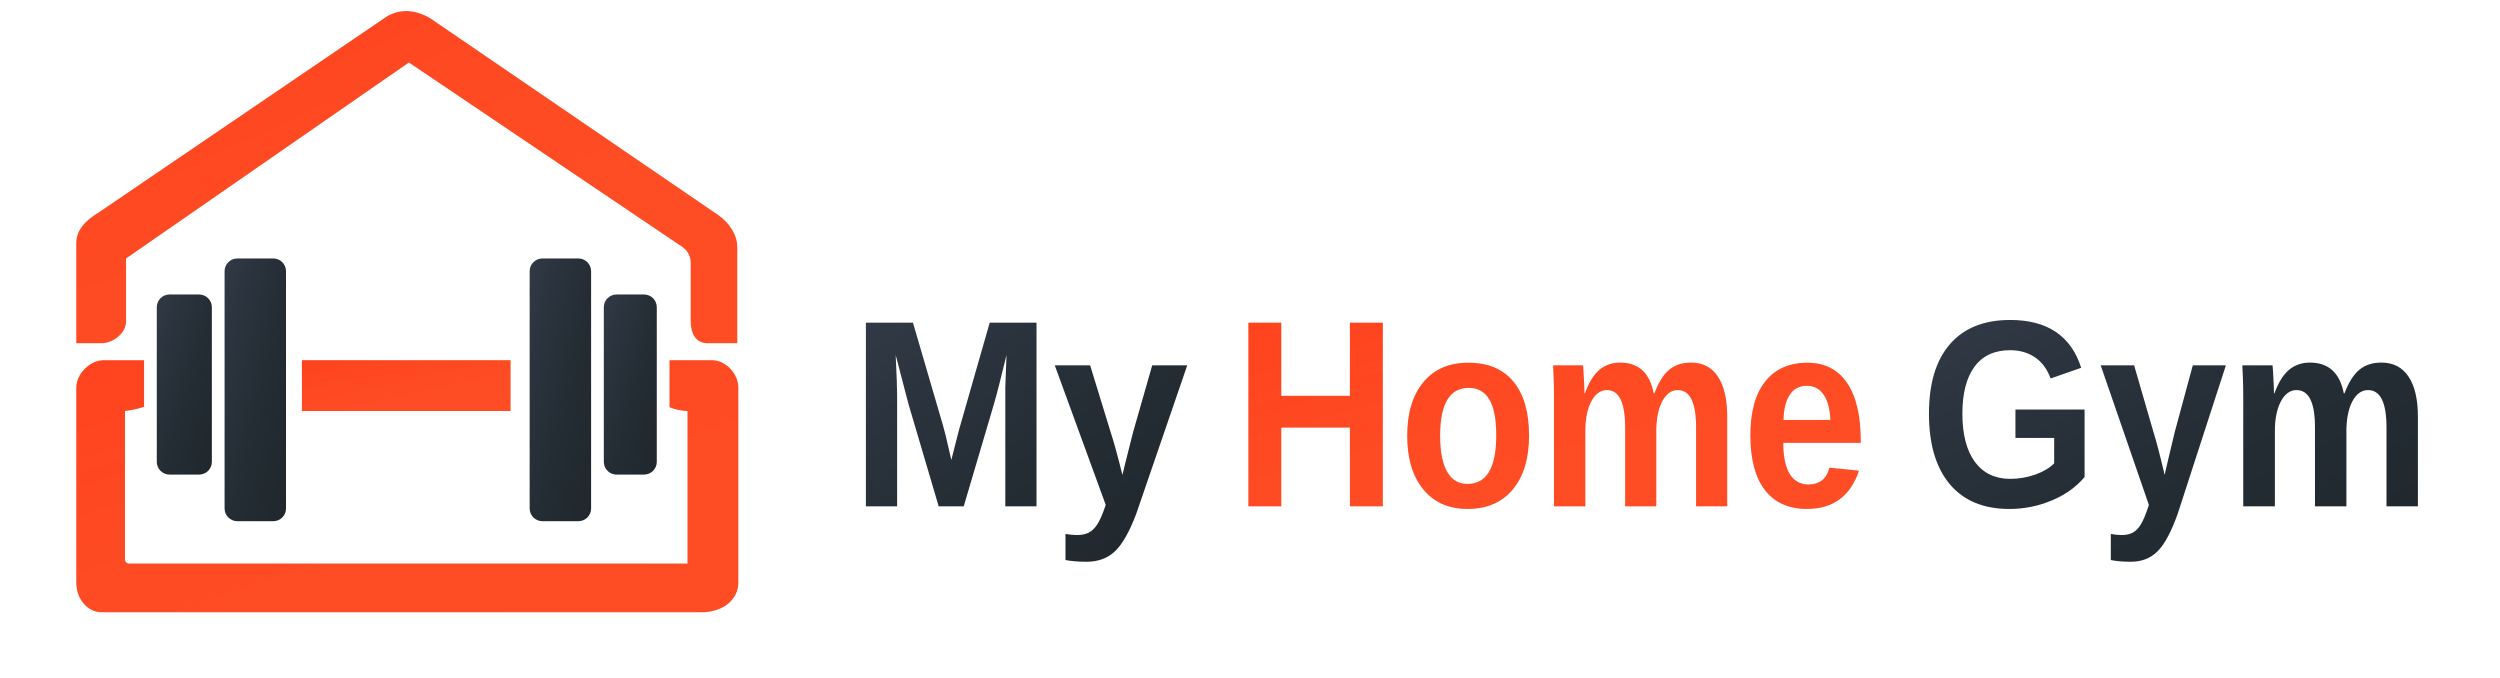
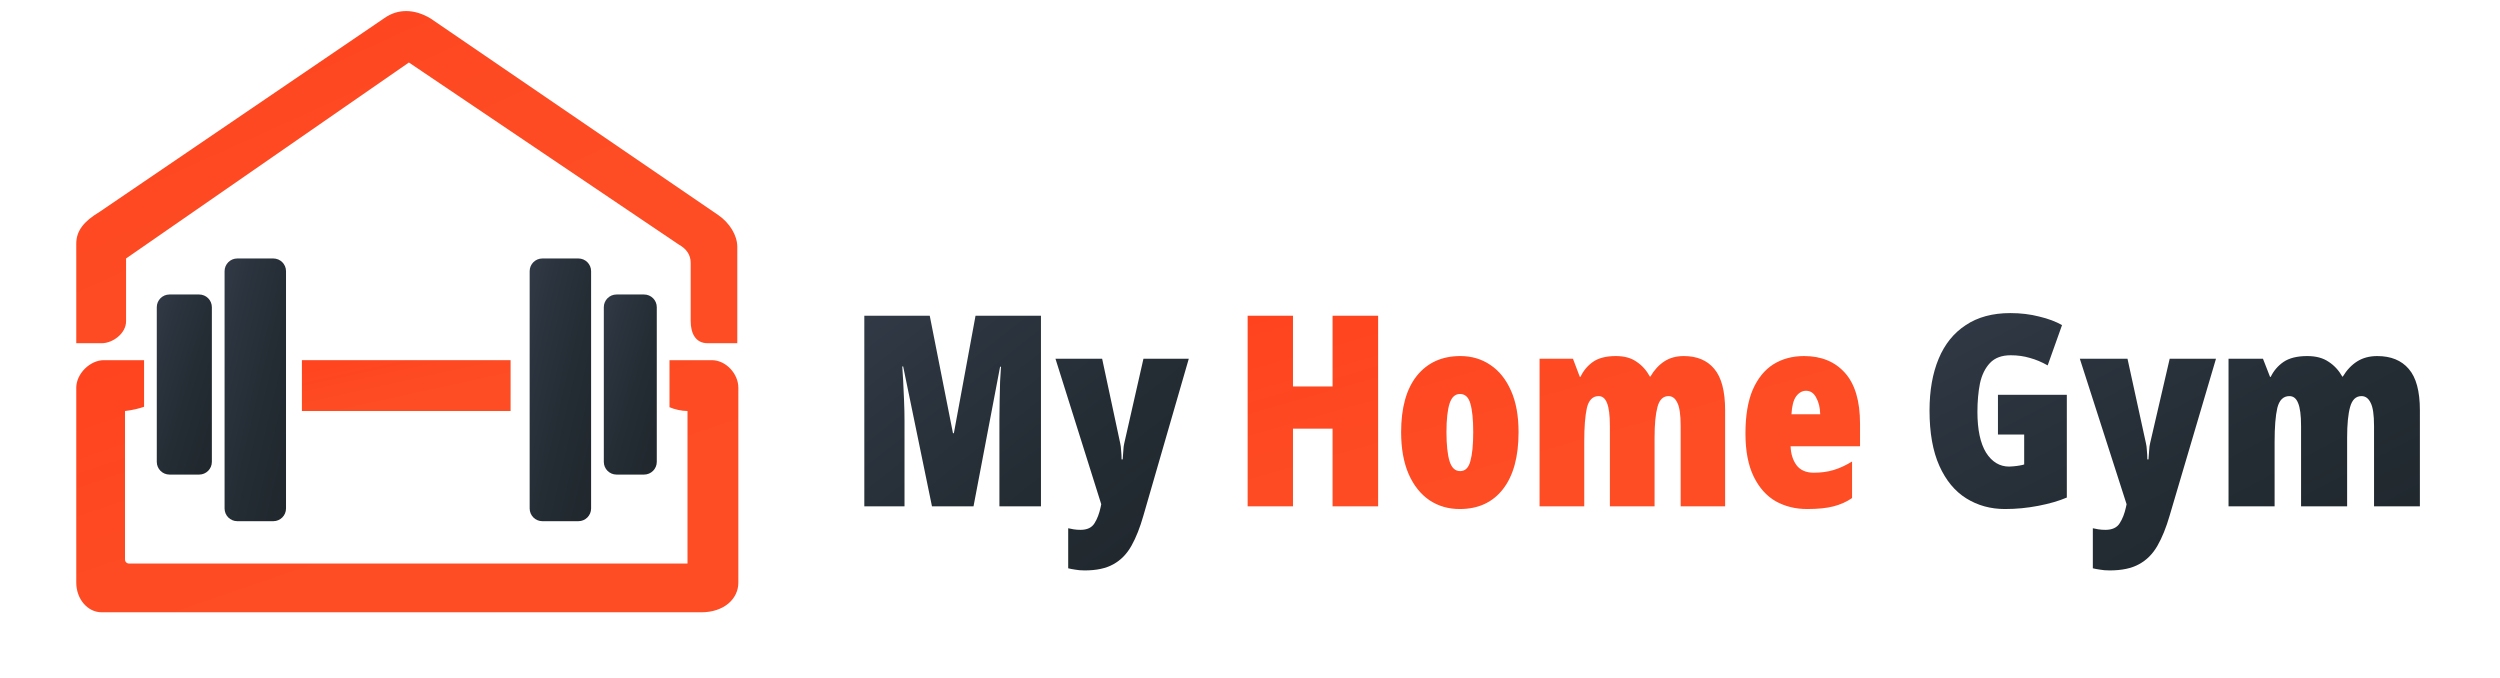
<svg xmlns="http://www.w3.org/2000/svg" width="1180" height="320" viewBox="0 0 1180 320" role="img" aria-label="My Home Gym logo" version="1.1" id="svg13">
  <defs id="defs6">
    <linearGradient id="orange" x1="0" y1="0" x2="0.9" y2="1">
      <stop offset="0%" stop-color="#ff431f" id="stop1" />
      <stop offset="50%" stop-color="#fe4b23" id="stop2" />
      <stop offset="100%" stop-color="#fe4d25" id="stop3" />
    </linearGradient>
    <linearGradient id="dark" x1="0" y1="0" x2="1" y2="1">
      <stop offset="0%" stop-color="#303945" id="stop4" />
      <stop offset="55%" stop-color="#242d34" id="stop5" />
      <stop offset="100%" stop-color="#20272d" id="stop6" />
    </linearGradient>
  </defs>
  <g fill="url(#orange)" id="g7">
    <path d="M36 162 L36 115 C36 109 39.5 104.5 47 100 L181.5 8.5 C187.8 4.1 195.5 4.1 203.2 8.7 L339 101.5 C344.4 105.2 348 111.1 348 116.5 L348 162 L334 162 C328.2 162 326 157.2 326 151.5 L326 124 C326 120.2 323.9 117.4 320.5 115.5 L193 29.5 L59.5 122 L59.5 151.7 C59.5 157.3 53.3 162 48 162 Z" id="path6" />
    <path d="M36 183 C36 176.4 42.5 170 49 170 L68 170 L68 192 C65.4 192.9 62.4 193.6 59 194 L59 264 C59 265.2 59.8 266 61 266 L324.5 266 L324.5 194 C321.7 194 318.3 193.2 316 192.2 L316 170 L336 170 C342.6 170 348.5 176.4 348.5 183 L348.5 275 C348.5 282.7 341.7 289 331 289 L48 289 C41.3 289 36 282.7 36 275 Z" id="path7" />
    <rect x="142.5" y="170" width="98.5" height="24" id="rect7" />
  </g>
  <g fill="url(#dark)" id="g11">
    <rect x="74" y="139" width="26" height="85" rx="6" ry="6" id="rect8" />
    <rect x="106" y="122" width="29" height="124" rx="6" ry="6" id="rect9" />
    <rect x="250" y="122" width="29" height="124" rx="6" ry="6" id="rect10" />
    <rect x="285" y="139" width="25" height="85" rx="6" ry="6" id="rect11" />
  </g>
-   <g font-family="Liberation Sans, Arimo, Arial, sans-serif" font-weight="700" font-size="126" letter-spacing="0" id="g13">
-     <path d="m 474.504,239 v -52.541 q 0,-1.784 0,-3.568 0.056,-1.784 0.562,-15.319 -3.993,16.55 -5.905,23.071 L 454.877,239 h -11.81 l -14.285,-48.357 -6.018,-23.071 q 0.675,14.273 0.675,18.888 V 239 h -14.735 v -86.687 h 22.214 l 14.172,48.48 1.237,4.676 2.699,11.628 3.543,-13.904 14.566,-50.88 h 22.102 V 239 Z m 38.355,26.147 q -5.68,0 -9.954,-0.8 v -12.305 q 2.981,0.492 5.455,0.492 3.374,0 5.568,-1.169 2.25,-1.169 3.993,-3.876 1.8,-2.707 3.993,-9.167 l -24.07,-65.892 h 16.703 l 9.561,31.192 q 2.25,6.706 5.68,20.549 l 1.406,-5.845 3.656,-14.458 8.998,-31.438 h 16.534 l -24.07,70.075 q -4.837,12.797 -10.067,17.719 -5.174,4.922 -13.385,4.922 z" id="text11" style="fill:url(#dark)" aria-label="My" />
-     <path d="M 637.149,239 V 201.84 H 604.777 V 239 h -15.554 v -86.687 h 15.554 v 34.515 h 32.373 v -34.515 h 15.554 V 239 Z m 84.569,-33.346 q 0,16.181 -7.698,25.409 -7.698,9.167 -21.301,9.167 -13.339,0 -20.931,-9.229 -7.592,-9.229 -7.592,-25.348 0,-16.058 7.592,-25.225 7.592,-9.229 21.248,-9.229 13.972,0 21.301,8.921 7.381,8.859 7.381,25.532 z m -15.501,0 q 0,-11.874 -3.322,-17.227 -3.322,-5.353 -9.649,-5.353 -13.497,0 -13.497,22.579 0,11.136 3.269,16.98 3.322,5.783 9.543,5.783 13.656,0 13.656,-22.764 z M 767.062,239 v -37.345 q 0,-17.534 -8.647,-17.534 -4.482,0 -7.329,5.353 -2.794,5.353 -2.794,13.843 V 239 h -14.815 v -51.68 q 0,-5.353 -0.158,-8.736 -0.105,-3.445 -0.264,-6.152 h 14.13 q 0.158,1.169 0.422,6.275 0.264,5.045 0.264,6.952 h 0.211 q 2.742,-7.629 6.801,-11.074 4.112,-3.445 9.807,-3.445 13.076,0 15.87,14.52 h 0.316 q 2.9,-7.752 6.96,-11.136 4.06,-3.384 10.334,-3.384 8.33,0 12.707,6.645 4.376,6.583 4.376,18.949 V 239 h -14.71 v -37.345 q 0,-17.534 -8.647,-17.534 -4.323,0 -7.118,4.922 -2.742,4.86 -3.005,13.474 V 239 Z m 85.782,1.23 q -12.865,0 -19.772,-8.859 -6.907,-8.921 -6.907,-25.963 0,-16.488 7.012,-25.348 7.012,-8.859 19.877,-8.859 12.285,0 18.77,9.536 6.485,9.475 6.485,27.809 v 0.492 h -36.591 q 0,9.721 3.058,14.704 3.111,4.922 8.805,4.922 7.856,0 9.912,-7.937 l 13.972,1.415 q -6.063,18.088 -24.622,18.088 z m 0,-58.14 q -5.22,0 -8.067,4.245 -2.794,4.245 -2.953,11.874 h 22.144 q -0.422,-8.06 -3.322,-12.059 -2.9,-4.061 -7.803,-4.061 z" id="text12" style="fill:url(#orange)" aria-label="Home" />
-     <path d="m 948.84,226.019 q 6.112,0 11.853,-2.03 5.74,-2.092 8.876,-5.291 v -11.997 h -18.284 v -13.412 h 32.635 v 31.869 q -5.953,7.075 -15.52,11.074 -9.514,3.999 -19.985,3.999 -18.284,0 -28.117,-11.689 -9.833,-11.751 -9.833,-33.284 0,-21.41 9.886,-32.792 9.886,-11.443 28.436,-11.443 26.363,0 33.539,22.579 l -14.457,5.045 q -2.339,-6.583 -7.335,-9.967 -4.996,-3.384 -11.747,-3.384 -11.056,0 -16.796,7.752 -5.74,7.752 -5.74,22.21 0,14.704 5.9,22.764 5.953,7.998 16.69,7.998 z m 56.872,39.129 q -5.368,0 -9.408,-0.8 v -12.305 q 2.817,0.492 5.156,0.492 3.189,0 5.262,-1.169 2.126,-1.169 3.774,-3.876 1.701,-2.707 3.774,-9.167 l -22.749,-65.892 h 15.786 l 9.036,31.192 q 2.126,6.706 5.368,20.549 l 1.329,-5.845 3.455,-14.458 8.504,-31.438 h 15.627 l -22.749,70.075 q -4.571,12.797 -9.514,17.719 -4.89,4.922 -12.65,4.922 z M 1092.669,239 v -37.345 q 0,-17.534 -8.717,-17.534 -4.518,0 -7.388,5.353 -2.817,5.353 -2.817,13.843 V 239 h -14.936 v -51.68 q 0,-5.353 -0.159,-8.736 -0.106,-3.445 -0.266,-6.152 h 14.245 q 0.16,1.169 0.425,6.275 0.266,5.045 0.266,6.952 h 0.213 q 2.764,-7.629 6.857,-11.074 4.146,-3.445 9.886,-3.445 13.182,0 15.999,14.52 h 0.319 q 2.923,-7.752 7.016,-11.136 4.093,-3.384 10.418,-3.384 8.398,0 12.809,6.645 4.412,6.583 4.412,18.949 V 239 h -14.829 v -37.345 q 0,-17.534 -8.717,-17.534 -4.359,0 -7.176,4.922 -2.764,4.86 -3.03,13.474 V 239 Z" id="text13" style="fill:url(#dark)" aria-label="Gym" />
+   <g font-family="Noto Sans Display, Noto Sans, Liberation Sans, Arimo, Arial, sans-serif" font-weight="900" font-size="126" letter-spacing="0" id="g13">
+     <path d="m 439.893,239 -13.597,-66.024 h -0.422 q 0.211,2.52 0.422,6.804 0.211,4.284 0.422,9.324 0.211,4.914 0.211,9.576 V 239 h -18.972 v -89.964 h 30.883 l 10.962,55.44 h 0.422 l 10.224,-55.44 h 30.883 V 239 h -19.605 v -40.698 q 0,-4.284 0.105,-9.072 0.105,-4.914 0.211,-9.198 0.211,-4.41 0.422,-6.93 h -0.422 L 459.498,239 Z m 58.287,-69.678 h 22.029 l 8.538,39.942 q 0.316,1.26 0.422,3.402 0.211,2.016 0.211,4.158 h 0.527 q 0.211,-2.268 0.316,-4.284 0.105,-2.016 0.422,-3.276 l 9.065,-39.942 h 21.397 l -21.397,73.962 q -2.424,8.568 -5.692,14.364 -3.267,5.796 -8.538,8.694 -5.165,2.898 -13.491,2.898 -2.635,0 -4.532,-0.378 -1.792,-0.252 -3.267,-0.63 v -18.9 q 1.054,0.252 2.53,0.504 1.581,0.252 3.267,0.252 4.743,0 6.64,-3.15 1.897,-3.024 2.846,-7.434 l 0.316,-1.512 z" id="text11" style="fill:url(#dark)" aria-label="My" />
+     <path d="M 650.476,239 H 628.973 V 202.334 H 610.288 V 239 h -21.399 v -89.964 h 21.399 V 182.426 h 18.685 v -33.39 h 21.503 z m 66.284,-35.028 q 0,17.514 -7.411,26.964 -7.307,9.324 -20.355,9.324 -8.038,0 -14.301,-4.158 -6.263,-4.284 -9.812,-12.348 -3.549,-8.19 -3.549,-19.782 0,-17.262 7.411,-26.586 7.516,-9.324 20.564,-9.324 7.933,0 14.092,4.158 6.263,4.158 9.812,12.222 3.549,7.938 3.549,19.53 z m -34.029,0 q 0,8.946 1.461,13.734 1.461,4.662 5.01,4.662 3.549,0 4.802,-4.662 1.357,-4.788 1.357,-13.734 0,-8.946 -1.357,-13.482 -1.253,-4.536 -4.906,-4.536 -3.445,0 -4.906,4.536 -1.461,4.536 -1.461,13.482 z m 112.004,-35.91 q 9.395,0 14.405,6.048 5.115,6.048 5.115,19.53 V 239 h -20.981 v -37.926 q 0,-7.938 -1.566,-10.962 -1.461,-3.15 -4.175,-3.15 -3.862,0 -5.219,5.166 -1.357,5.04 -1.357,14.364 V 239 h -21.086 v -37.926 q 0,-7.56 -1.357,-10.836 -1.253,-3.276 -3.967,-3.276 -4.175,0 -5.532,5.544 -1.253,5.544 -1.253,16.002 V 239 h -21.086 v -69.678 h 15.762 l 3.236,8.568 h 0.313 q 1.983,-4.284 5.846,-7.056 3.967,-2.772 10.856,-2.772 5.95,0 9.708,2.646 3.862,2.52 6.367,7.056 h 0.209 q 2.714,-4.662 6.576,-7.182 3.862,-2.52 9.186,-2.52 z m 56.785,0 q 12.213,0 19.311,7.938 7.098,7.938 7.098,23.94 v 10.71 h -32.777 q 0.209,5.418 2.818,8.946 2.714,3.528 8.142,3.528 5.115,0 9.29,-1.26 4.28,-1.26 8.768,-4.032 v 17.262 q -3.862,2.646 -8.768,3.906 -4.802,1.26 -12.422,1.26 -8.246,0 -14.823,-3.654 -6.576,-3.78 -10.438,-11.718 -3.862,-7.938 -3.862,-20.286 0,-12.6 3.445,-20.664 3.549,-8.064 9.708,-11.97 6.263,-3.906 14.509,-3.906 z m 0.939,16.38 q -2.714,0 -4.697,2.646 -1.879,2.646 -2.192,8.442 h 13.57 q -0.104,-4.662 -1.879,-7.812 -1.67,-3.276 -4.802,-3.276 z" id="text12" style="fill:url(#orange)" aria-label="Home" />
+     <path d="m 943.032,186.332 h 32.511 v 48.51 q -5.598,2.394 -13.456,3.906 -7.751,1.512 -15.717,1.512 -10.227,0 -18.301,-5.04 -8.074,-5.04 -12.703,-15.372 -4.629,-10.332 -4.629,-26.082 0,-14.112 4.306,-24.444 4.306,-10.332 12.81,-15.876 8.504,-5.67 20.992,-5.67 7.32,0 13.672,1.638 6.351,1.512 10.765,4.032 l -6.782,19.026 q -4.198,-2.394 -8.397,-3.528 -4.198,-1.26 -9.043,-1.26 -6.351,0 -9.796,3.654 -3.445,3.654 -4.737,9.702 -1.184,6.048 -1.184,13.356 0,12.6 4.091,19.278 4.198,6.552 10.873,6.552 0.646,0 2.045,-0.126 1.507,-0.126 2.907,-0.378 1.507,-0.252 2.153,-0.504 v -14.112 h -12.38 z m 38.647,-17.01 h 22.499 l 8.72,39.942 q 0.323,1.26 0.431,3.402 0.215,2.016 0.215,4.158 h 0.538 q 0.215,-2.268 0.323,-4.284 0.108,-2.016 0.431,-3.276 l 9.258,-39.942 h 21.853 l -21.853,73.962 q -2.476,8.568 -5.813,14.364 -3.337,5.796 -8.72,8.694 -5.275,2.898 -13.779,2.898 -2.691,0 -4.629,-0.378 -1.83,-0.252 -3.337,-0.63 v -18.9 q 1.077,0.252 2.584,0.504 1.615,0.252 3.337,0.252 4.844,0 6.782,-3.15 1.938,-3.024 2.907,-7.434 l 0.323,-1.512 z m 140.377,-1.26 q 9.689,0 14.856,6.048 5.275,6.048 5.275,19.53 V 239 h -21.638 v -37.926 q 0,-7.938 -1.615,-10.962 -1.507,-3.15 -4.306,-3.15 -3.983,0 -5.383,5.166 -1.399,5.04 -1.399,14.364 V 239 h -21.745 v -37.926 q 0,-7.56 -1.399,-10.836 -1.292,-3.276 -4.091,-3.276 -4.306,0 -5.706,5.544 -1.292,5.544 -1.292,16.002 V 239 h -21.745 v -69.678 h 16.255 l 3.337,8.568 h 0.323 q 2.045,-4.284 6.029,-7.056 4.091,-2.772 11.196,-2.772 6.136,0 10.011,2.646 3.983,2.52 6.567,7.056 h 0.215 q 2.799,-4.662 6.782,-7.182 3.983,-2.52 9.473,-2.52 z" id="text13" style="fill:url(#dark)" aria-label="Gym" />
  </g>
</svg>
